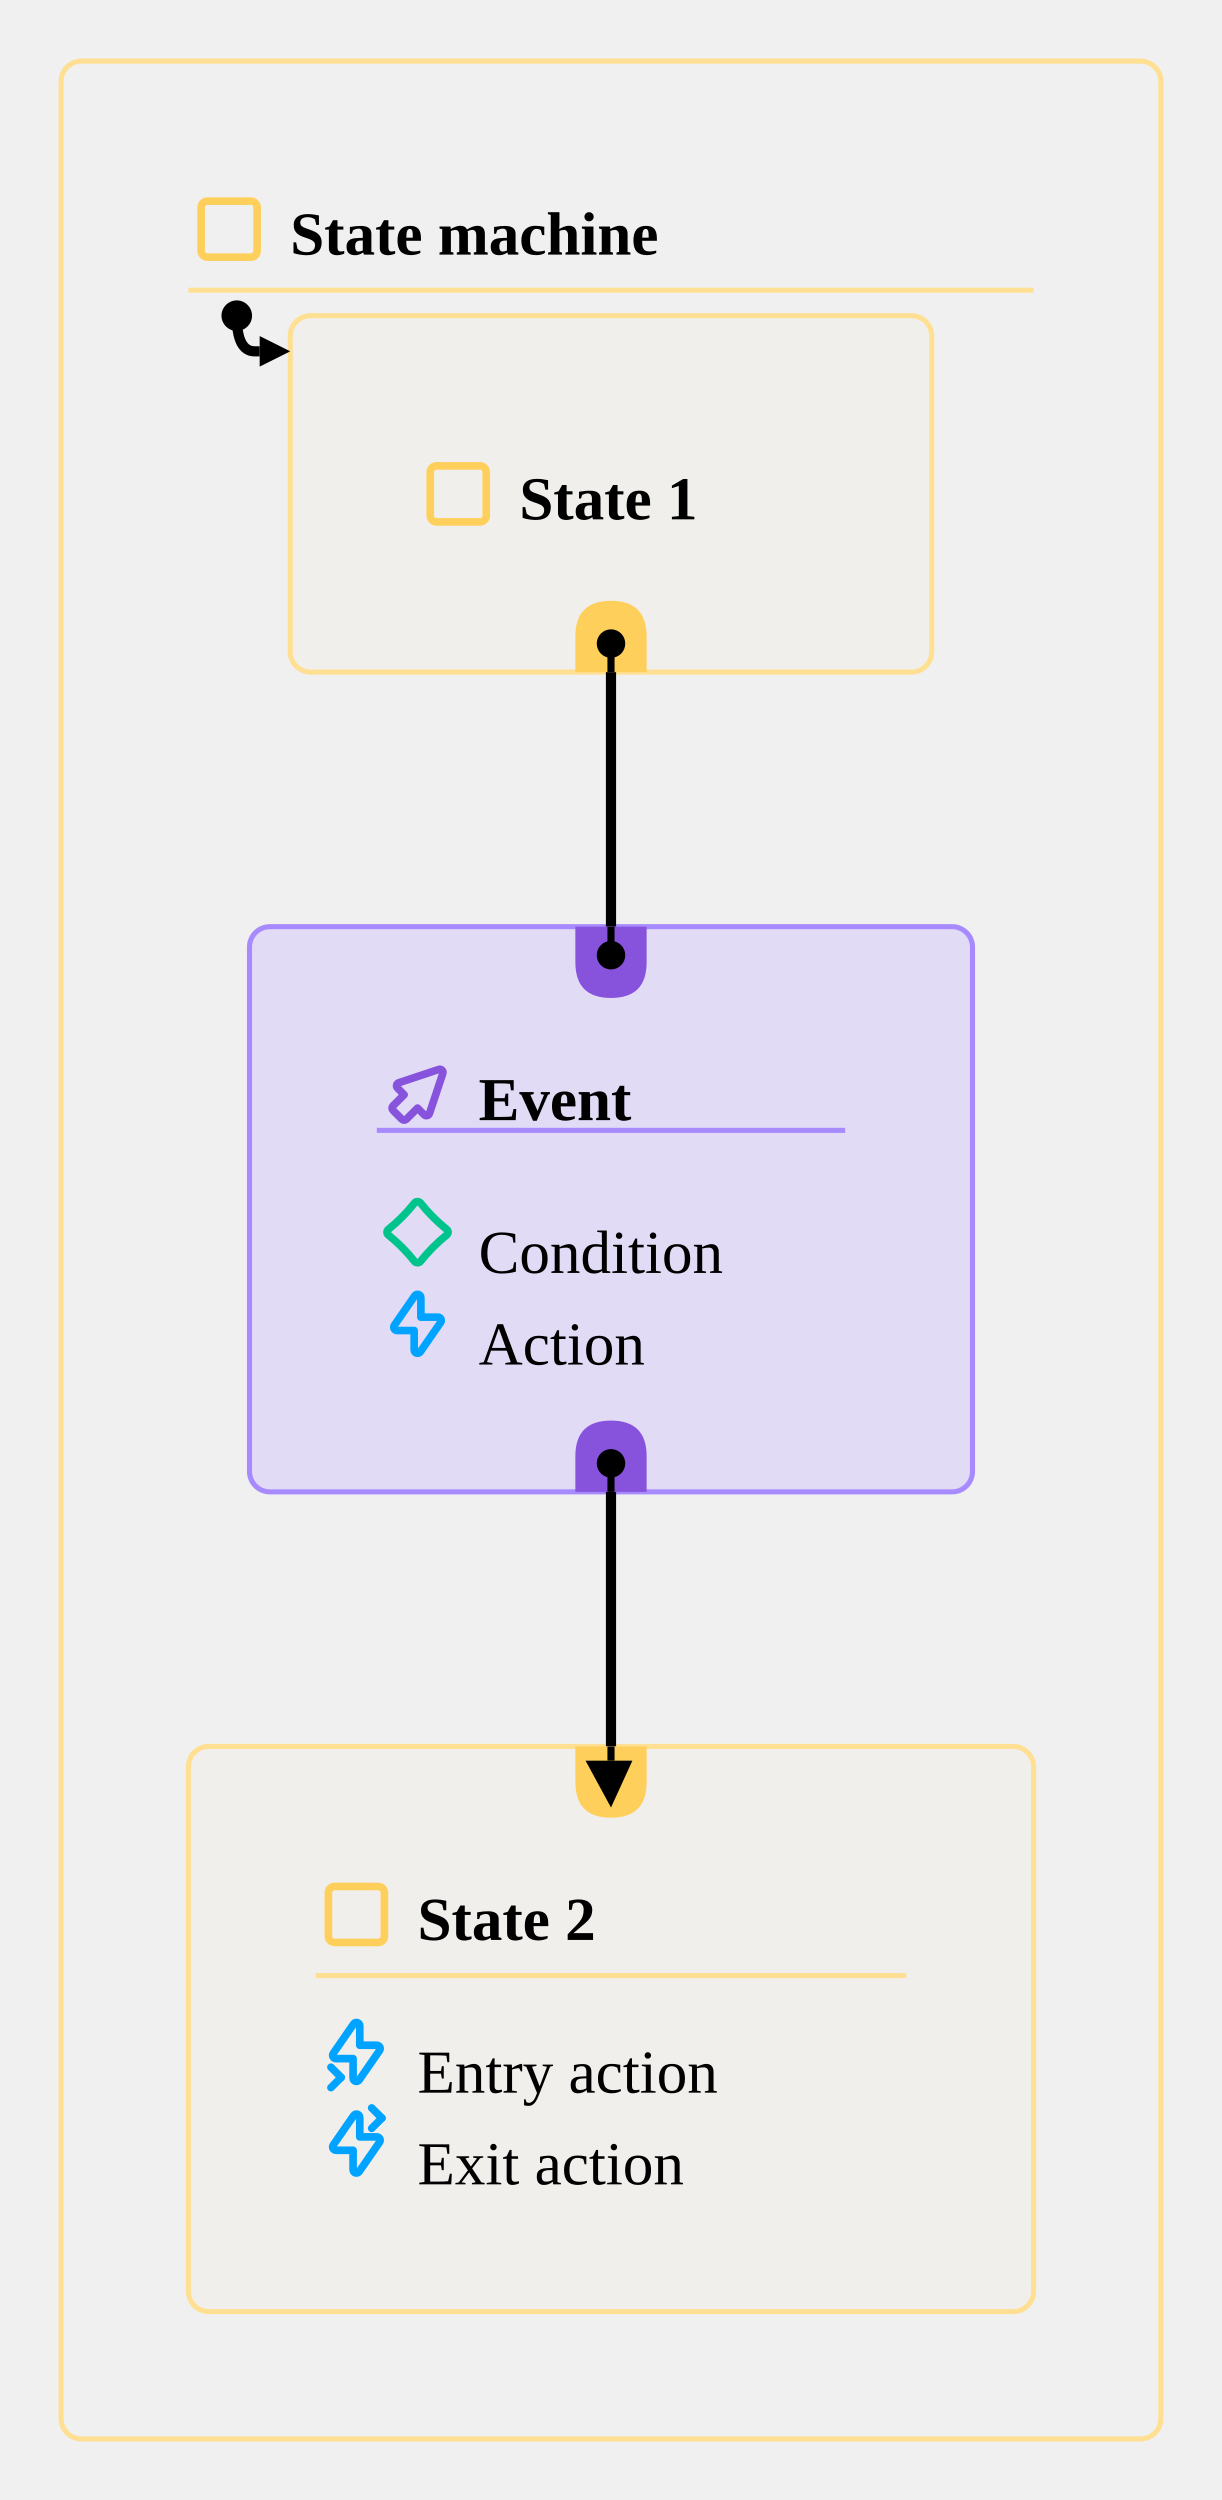
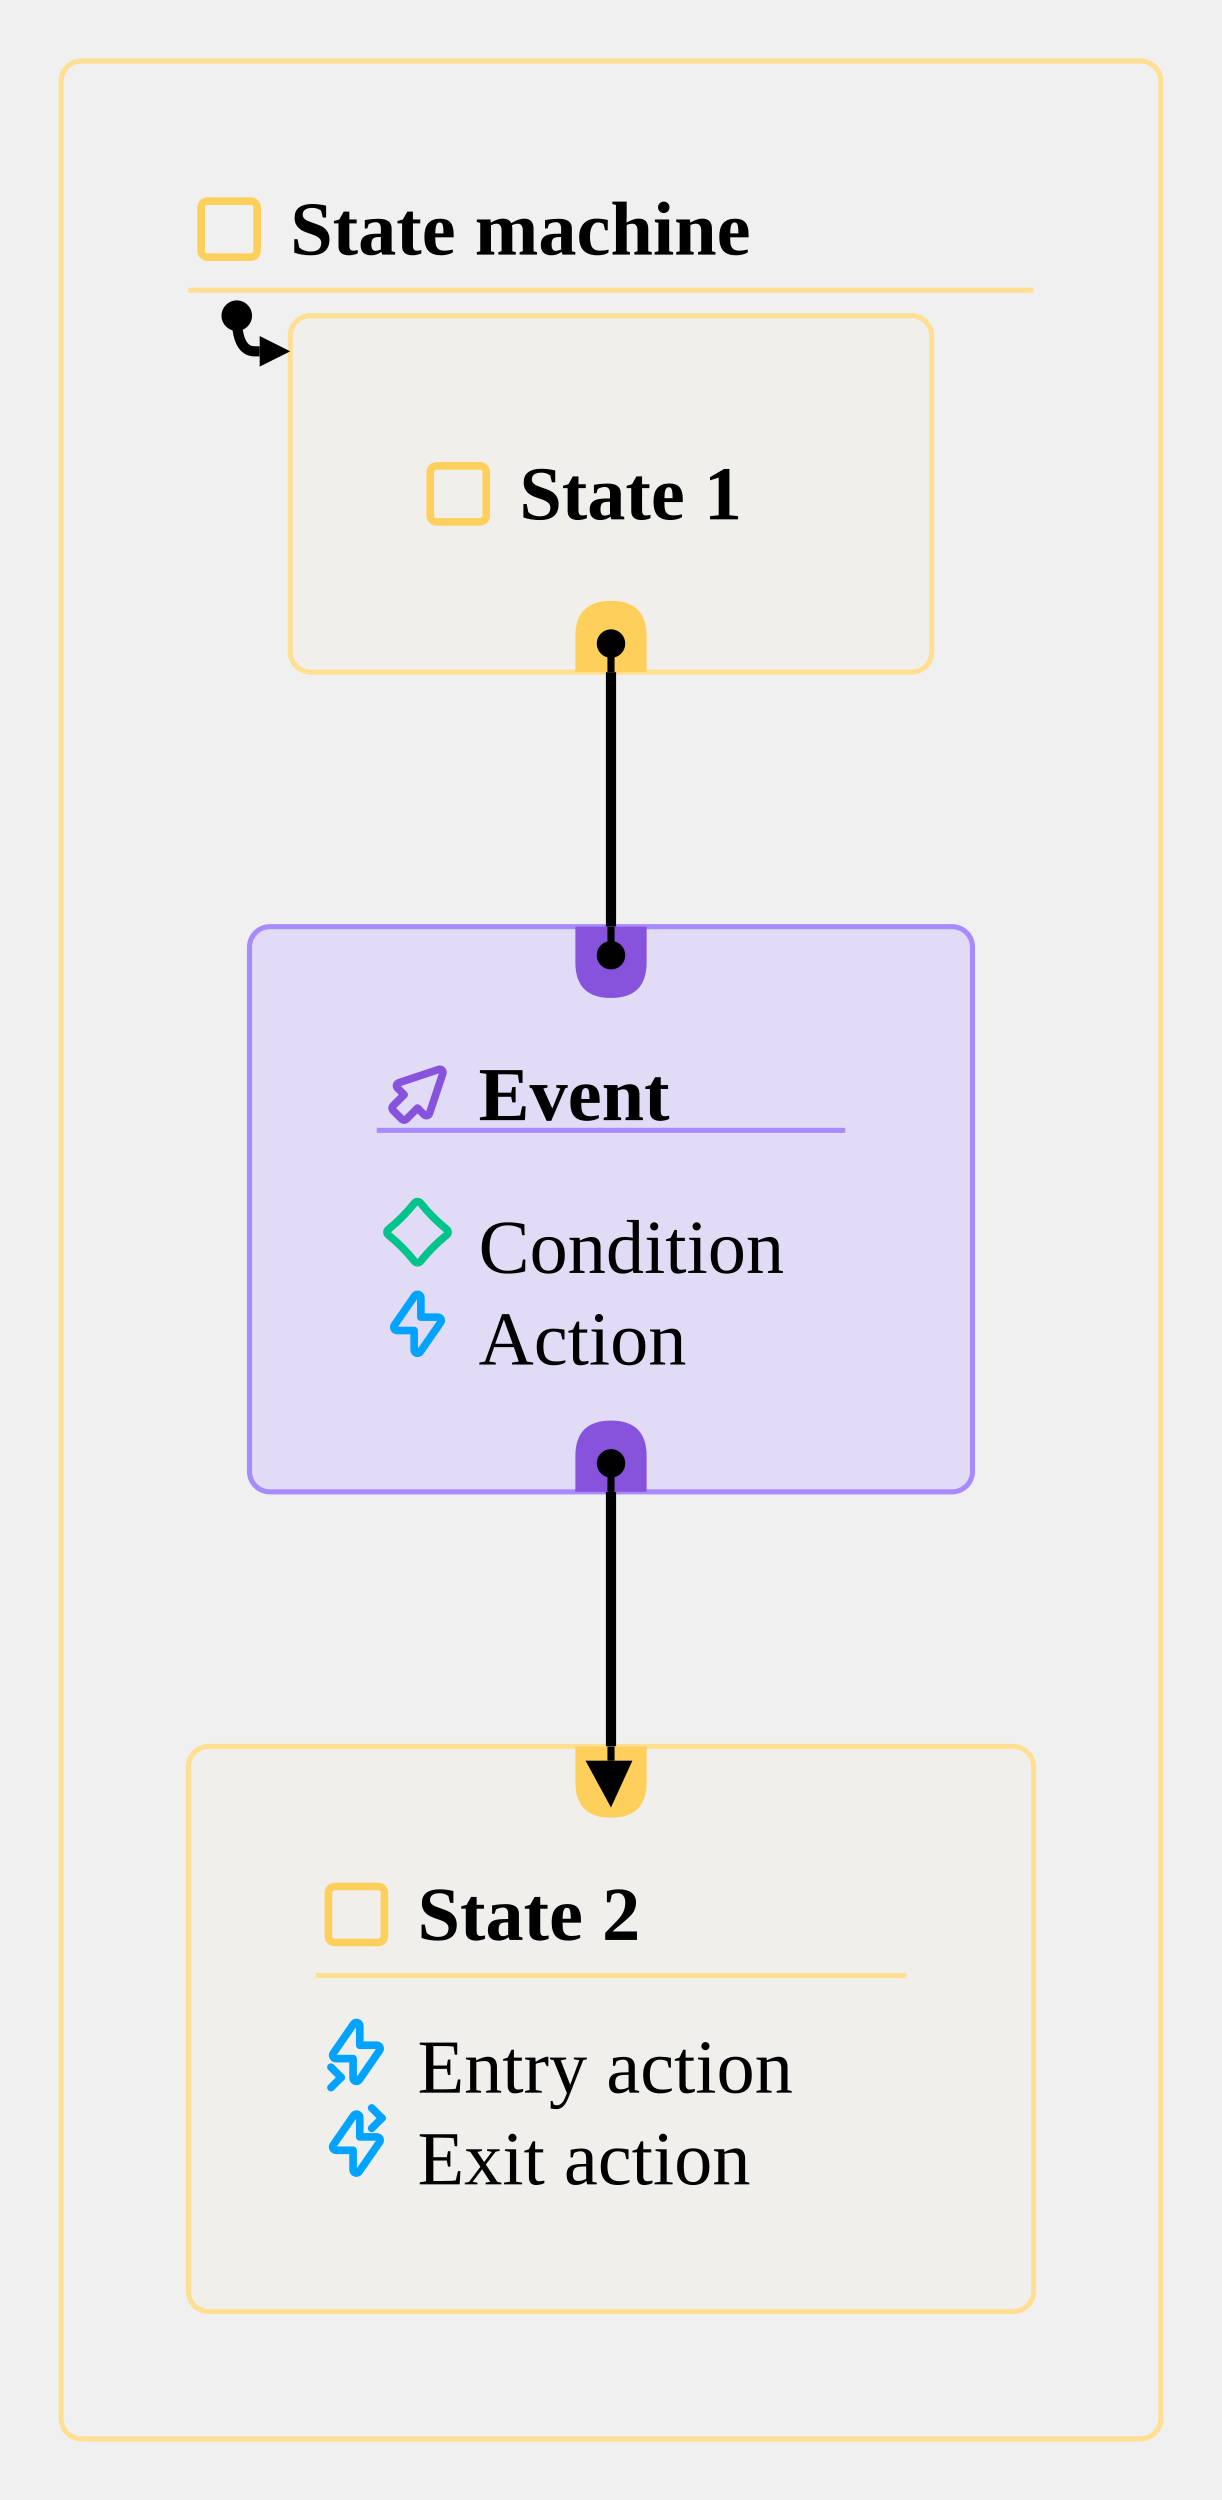
- <svg xmlns="http://www.w3.org/2000/svg" width="240" height="491">
+ <svg xmlns="http://www.w3.org/2000/svg" width="240" height="491" font-size="15">
  <rect x="12" y="12" width="216" height="467" rx="4" ry="4" fill="none" stroke="#ffdf92" />
  <svg width="16" height="16" x="37" y="37" viewBox="0 0 16 16" fill="none">
    <g clip-path="url(#clip0_1343_12511)">
      <path d="M12.278 13.5H3.722C3.047 13.5 2.5 12.953 2.5 12.278V3.722C2.5 3.047 3.047 2.5 3.722 2.5H12.277C12.953 2.5 13.499 3.047 13.499 3.722V12.277C13.5 12.953 12.953 13.5 12.278 13.5V13.5Z" stroke="#FFCF5C" stroke-width="1.5" stroke-linecap="round" stroke-linejoin="round" />
    </g>
    <defs>
      <clipPath id="clip0_1343_12511">
        <rect width="16" height="16" fill="white" />
      </clipPath>
    </defs>
  </svg>
  <text font-weight="600" x="57" y="50" width="146" height="10">State machine</text>
  <path d="M 37 57 L 203 57" stroke="#ffdf92" />
  <svg x="12" y="12" width="216" height="467">
    <rect x="45" y="50" width="126" height="70" rx="4" ry="4" fill="#ffefc919" stroke="#ffdf92" />
    <svg width="16" height="16" x="70" y="77" viewBox="0 0 16 16" fill="none">
      <g clip-path="url(#clip0_1343_12511)">
        <path d="M12.278 13.5H3.722C3.047 13.5 2.5 12.953 2.5 12.278V3.722C2.5 3.047 3.047 2.5 3.722 2.5H12.277C12.953 2.5 13.499 3.047 13.499 3.722V12.277C13.5 12.953 12.953 13.5 12.278 13.5V13.5Z" stroke="#FFCF5C" stroke-width="1.5" stroke-linecap="round" stroke-linejoin="round" />
      </g>
      <defs>
        <clipPath id="clip0_1343_12511">
          <rect width="16" height="16" fill="white" />
        </clipPath>
      </defs>
    </svg>
    <text font-weight="600" x="90" y="90" width="56" height="10">State 1</text>
    <rect x="25" y="331" width="166" height="111" rx="4" ry="4" fill="#ffefc919" stroke="#ffdf92" />
    <svg width="16" height="16" x="50" y="356" viewBox="0 0 16 16" fill="none">
      <g clip-path="url(#clip0_1343_12511)">
        <path d="M12.278 13.5H3.722C3.047 13.5 2.5 12.953 2.5 12.278V3.722C2.5 3.047 3.047 2.5 3.722 2.5H12.277C12.953 2.5 13.499 3.047 13.499 3.722V12.277C13.5 12.953 12.953 13.5 12.278 13.5V13.5Z" stroke="#FFCF5C" stroke-width="1.5" stroke-linecap="round" stroke-linejoin="round" />
      </g>
      <defs>
        <clipPath id="clip0_1343_12511">
          <rect width="16" height="16" fill="white" />
        </clipPath>
      </defs>
    </svg>
    <text font-weight="600" x="70" y="369" width="96" height="10">State 2</text>
    <path d="M 50 376 L 166 376" stroke="#ffdf92" />
    <svg width="16" height="16" x="50" y="383" viewBox="0 0 16 16" fill="none">
      <g clip-path="url(#clip0_217_22)">
        <mask id="mask0_217_22" maskUnits="userSpaceOnUse" x="0" y="0" width="16" height="16" style="mask-type: luminance;">
          <path d="M16 0H0V16H16V0Z" fill="white" />
        </mask>
        <g mask="url(#mask0_217_22)">
          <path d="M12.549 7.717L8.541 13.505C8.174 14.035 7.343 13.776 7.343 13.131V9.315H3.993C3.462 9.315 3.149 8.719 3.452 8.283L7.459 2.494C7.827 1.964 8.658 2.223 8.658 2.869V6.684H12.008C12.538 6.684 12.851 7.28 12.549 7.717Z" stroke="#00A3FF" stroke-width="1.5" stroke-linecap="round" stroke-linejoin="round" />
        </g>
        <path d="M3 11L5 13" stroke="#00A3FF" stroke-width="1.5" stroke-linecap="round" />
        <path d="M3 15.01L5 13.01" stroke="#00A3FF" stroke-width="1.5" stroke-linecap="round" />
      </g>
      <defs>
        <clipPath id="clip0_217_22">
          <rect width="16" height="16" fill="white" />
        </clipPath>
      </defs>
    </svg>
    <text x="70" y="399" width="96" height="16.2">Entry action</text>
    <svg width="16" height="16" x="50" y="401" viewBox="0 0 16 16" fill="none">
      <g clip-path="url(#clip0_228_66)">
        <mask id="mask0_228_66" maskUnits="userSpaceOnUse" x="0" y="0" width="16" height="16" style="mask-type: luminance;">
          <path d="M16 0H0V16H16V0Z" fill="white" />
        </mask>
        <g mask="url(#mask0_228_66)">
          <path d="M12.549 7.717L8.541 13.505C8.174 14.035 7.343 13.776 7.343 13.131V9.315H3.993C3.462 9.315 3.149 8.719 3.452 8.283L7.459 2.494C7.827 1.964 8.658 2.223 8.658 2.869V6.684H12.008C12.538 6.684 12.851 7.28 12.549 7.717Z" stroke="#00A3FF" stroke-width="1.5" stroke-linecap="round" stroke-linejoin="round" />
        </g>
        <path d="M11 1L13 3" stroke="#00A3FF" stroke-width="1.5" stroke-linecap="round" />
        <path d="M11 5.01L13 3.01" stroke="#00A3FF" stroke-width="1.5" stroke-linecap="round" />
      </g>
      <defs>
        <clipPath id="clip0_228_66">
          <rect width="16" height="16" fill="white" />
        </clipPath>
      </defs>
    </svg>
    <text x="70" y="417" width="96" height="16.2">Exit action</text>
    <rect x="37" y="170" width="142" height="111" rx="4" ry="4" fill="#cebdff66" stroke="#a88aff" />
    <svg width="16" height="16" x="62" y="195" viewBox="0 0 16 16" fill="none">
      <g clip-path="url(#clip0_1343_12529)">
        <path d="M5.371 8L3.183 10.188C2.939 10.432 2.939 10.827 3.183 11.071L4.929 12.817C5.173 13.061 5.569 13.061 5.812 12.817L8 10.629L9.309 11.938C9.637 12.267 10.197 12.135 10.343 11.694L12.967 3.823C13.13 3.335 12.665 2.87 12.177 3.033L4.306 5.657C3.865 5.804 3.733 6.363 4.061 6.691L5.371 8Z" stroke="#8753DD" stroke-width="1.5" stroke-linecap="round" stroke-linejoin="round" />
      </g>
      <defs>
        <clipPath id="clip0_1343_12529">
          <rect width="16" height="16" fill="white" />
        </clipPath>
      </defs>
    </svg>
    <text font-weight="600" x="82" y="208" width="72" height="10">Event</text>
    <path d="M 62 210 L 154 210" stroke="#a88aff" />
    <svg width="16" height="16" x="62" y="222" viewBox="0 0 16 16" fill="none">
      <g clip-path="url(#clip0_1343_12538)">
        <path d="M8.602 13.715C10.096 11.829 11.806 10.105 13.701 8.574L13.732 8.549C13.816 8.481 13.884 8.397 13.93 8.302C13.976 8.207 14 8.104 14 8C14 7.896 13.976 7.792 13.93 7.698C13.884 7.603 13.816 7.519 13.732 7.451L13.701 7.426C11.806 5.895 10.096 4.17 8.602 2.285V2.285C8.532 2.196 8.441 2.125 8.337 2.075C8.232 2.026 8.117 2 8 2C7.883 2 7.768 2.026 7.663 2.075C7.559 2.125 7.468 2.196 7.398 2.285V2.285C5.904 4.171 4.194 5.895 2.299 7.426L2.268 7.451C2.184 7.519 2.116 7.603 2.07 7.698C2.024 7.793 2 7.896 2 8C2 8.104 2.024 8.207 2.07 8.302C2.116 8.397 2.184 8.481 2.268 8.549L2.299 8.574C4.194 10.105 5.904 11.829 7.398 13.715V13.715C7.468 13.804 7.559 13.876 7.663 13.925C7.768 13.974 7.883 14 8 14C8.117 14 8.232 13.974 8.337 13.925C8.441 13.875 8.532 13.804 8.602 13.715V13.715Z" stroke="#00C48C" stroke-width="1.5" stroke-linecap="round" stroke-linejoin="round" />
      </g>
      <defs>
        <clipPath id="clip0_1343_12538">
          <rect width="16" height="16" fill="white" />
        </clipPath>
      </defs>
    </svg>
    <text x="82" y="238" width="72" height="16.2">Condition</text>
-     <svg width="16" height="16" x="62" y="240" viewBox="0 0 16 16" fill="none">
+     <svg width="16" height="16" x="62" y="240" viewBox="0 0 16 16" fill="none" font-size="16">
      <g clip-path="url(#clip0_1343_12520)">
        <path d="M12.549 7.717L8.541 13.505C8.174 14.035 7.343 13.776 7.343 13.131V9.315H3.993C3.462 9.315 3.149 8.719 3.452 8.283L7.459 2.494C7.827 1.964 8.658 2.223 8.658 2.869V6.684H12.008C12.538 6.684 12.851 7.28 12.549 7.717Z" stroke="#00A3FF" stroke-width="1.5" stroke-linecap="round" stroke-linejoin="round" />
      </g>
      <defs>
        <clipPath id="clip0_1343_12520">
          <rect width="16" height="16" fill="white" />
        </clipPath>
      </defs>
    </svg>
    <text x="82" y="256" width="72" height="16.2">Action</text>
    <svg x1="0" y1="0" width="100%" height="100%">
      <g>
        <defs>
          <marker id="end-flow-0" viewBox="0 0 10 10" markerWidth="7" markerHeight="7" refX="0" refY="5" markerUnits="strokeWidth" orient="auto">
            <path stroke="none" fill="#8753dd" d="M0,0 h5 q5,0 5,5 q0,5 -5,5 h-5 z" />
            <path stroke-width="1" stroke="#000" d="M0,5 h4" />
            <circle cx="4" cy="5" r="2" />
          </marker>
          <marker id="start-flow-0" viewBox="0 0 10 10" markerWidth="7" markerHeight="7" refX="0" refY="5" markerUnits="strokeWidth" orient="auto">
            <path stroke="none" fill="#ffcf5c" d="M0,0 h5 q5,0 5,5 q0,5 -5,5 h-5 z" />
            <path stroke-width="1" stroke="#000" d="M0,5 h4" />
            <circle cx="4" cy="5" r="2" />
          </marker>
        </defs>
        <path stroke="#000" stroke-width="2" fill="none" d="M 108,120 L 108,120 L 108,170" marker-end="url(#end-flow-0)" />
        <path stroke="none" stroke-width="2" fill="none" d="M 108,170 L 108,170 L 108,120" marker-end="url(#start-flow-0)" />
      </g>
      <g>
        <defs>
          <marker id="end-flow-1" viewBox="0 0 10 10" markerWidth="7" markerHeight="7" refX="0" refY="5" markerUnits="strokeWidth" orient="auto">
            <path stroke="none" fill="#ffcf5c" d="M0,0 h5 q5,0 5,5 q0,5 -5,5 h-5 z" />
            <path stroke="none" fill="#000" d="M1.43,5 L2,5 L2,2 L8.57,5 L2,8.57 L2,5 z" />
            <path stroke="#000" fill="none" stroke-width="1" d="M0,5 L2,5" />
          </marker>
          <marker id="start-flow-1" viewBox="0 0 10 10" markerWidth="7" markerHeight="7" refX="0" refY="5" markerUnits="strokeWidth" orient="auto">
            <path stroke="none" fill="#8753dd" d="M0,0 h5 q5,0 5,5 q0,5 -5,5 h-5 z" />
            <path stroke-width="1" stroke="#000" d="M0,5 h4" />
            <circle cx="4" cy="5" r="2" />
          </marker>
        </defs>
        <path stroke="#000" stroke-width="2" fill="none" d="M 108,281 L 108,281 L 108,331" marker-end="url(#end-flow-1)" />
        <path stroke="none" stroke-width="2" fill="none" d="M 108,331 L 108,331 L 108,281" marker-end="url(#start-flow-1)" />
      </g>
      <g>
        <defs>
          <marker id="n82" viewBox="0 0 10 10" markerWidth="3" markerHeight="3" refX="0" refY="5" markerUnits="strokeWidth" orient="auto">
            <path d="M0,0 L0,10 L10,5 z" data-viz="edge-arrow" />
          </marker>
        </defs>
        <circle r="3" cx="34.5" cy="50" fill="#000" />
        <path d="M 34.5,50 Q 34.5,57 38,57 L 39, 57" stroke="#000" stroke-width="2" fill="none" marker-end="url(#n82)" pathLength="1" />
      </g>
    </svg>
  </svg>
  <svg x1="0" y1="0" width="100%" height="100%" />
</svg>
